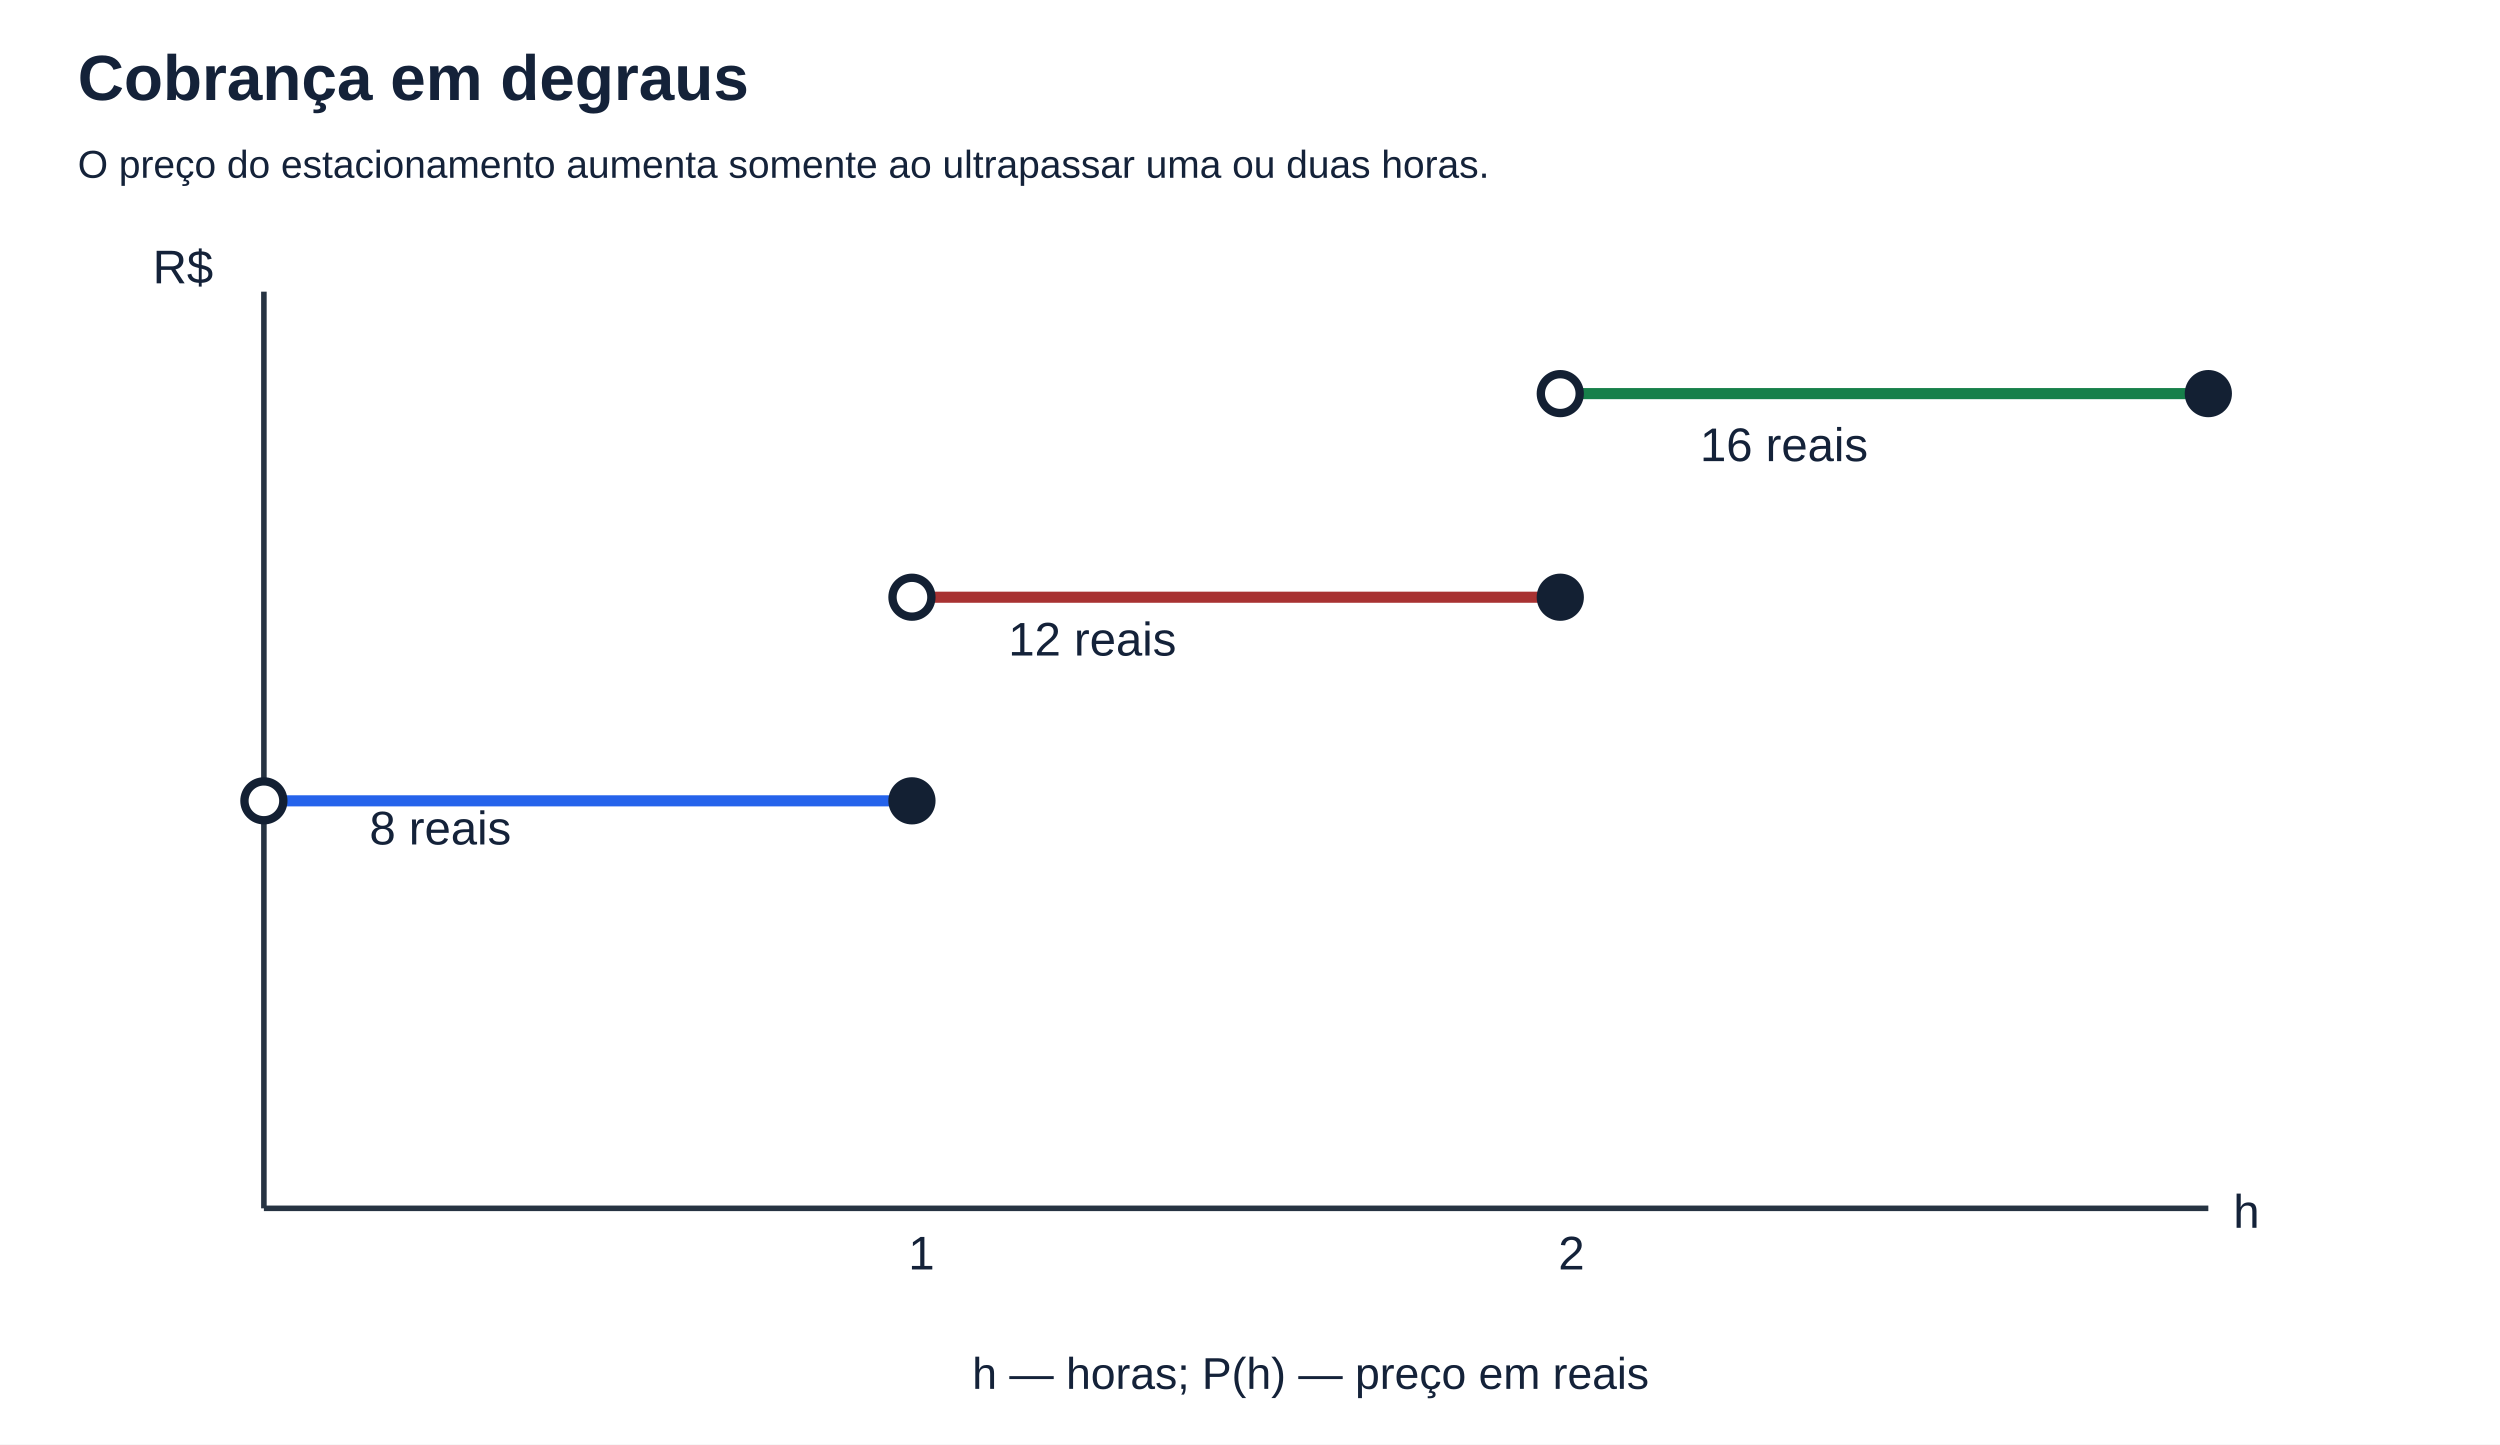
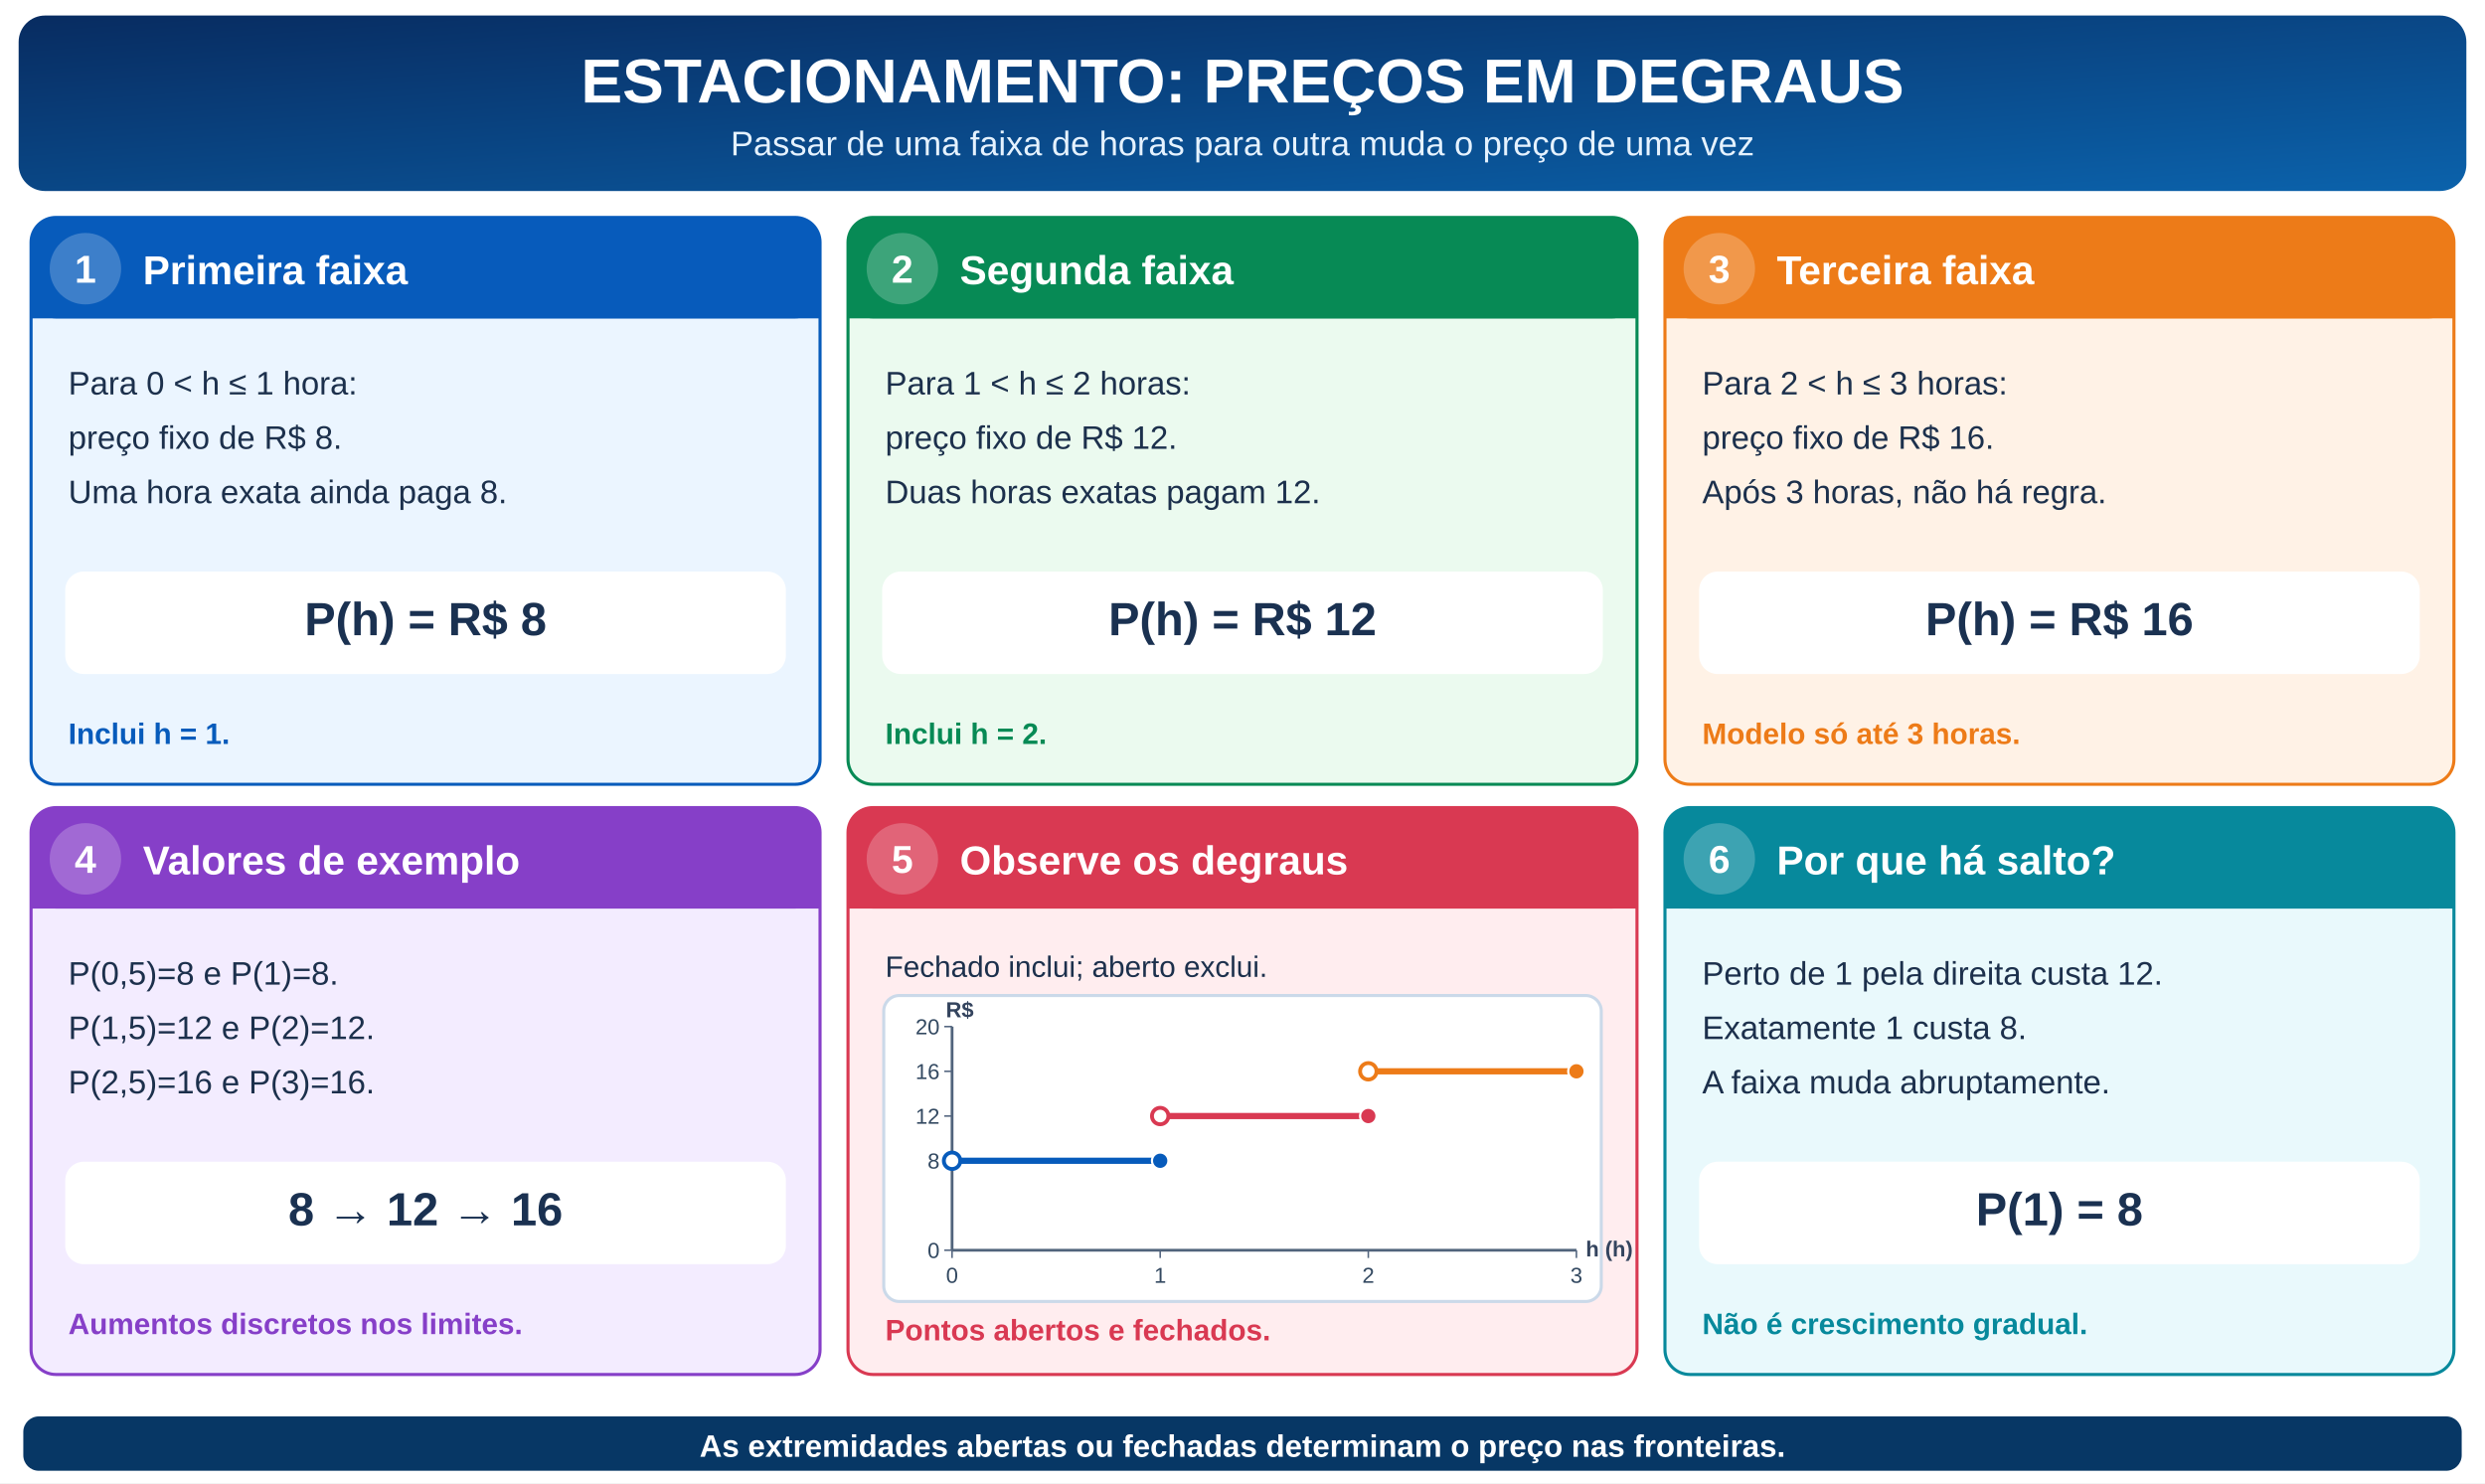
- <svg xmlns="http://www.w3.org/2000/svg" viewBox="0 0 900 520" role="img" aria-labelledby="t d">
-   <rect width="900" height="520" fill="#fff" />
-   <g fill="#142239" font-family="Arial,sans-serif">
-     <text x="28" y="36" font-weight="bold" font-size="23">Cobrança em degraus</text>
-     <text x="28" y="64" font-size="14">O preço do estacionamento aumenta somente ao ultrapassar uma ou duas horas.</text>
-   </g>
-   <g stroke="#263342" stroke-width="2" fill="none">
-     <path d="M95 435 H795 M95 435 V105" />
-   </g>
-   <text x="55" y="102" font-family="Arial,sans-serif" font-size="17" fill="#142239">R$</text>
-   <text x="804" y="442" font-family="Arial,sans-serif" font-size="17" fill="#142239">h</text>
-   <text x="327" y="457" font-family="Arial,sans-serif" font-size="17" fill="#142239">1</text>
-   <text x="561" y="457" font-family="Arial,sans-serif" font-size="17" fill="#142239">2</text>
-   <path d="M95.0 288.3 L328.3 288.3" fill="none" stroke="#2563eb" stroke-width="4" />
-   <path d="M328.3 215.0 L561.7 215.0" fill="none" stroke="#a83232" stroke-width="4" />
-   <path d="M561.7 141.7 L795.0 141.7" fill="none" stroke="#17804a" stroke-width="4" />
-   <circle cx="95.0" cy="288.3" r="7" stroke="#132033" stroke-width="3" fill="#fff" />
-   <circle cx="328.3" cy="288.3" r="7" stroke="#132033" stroke-width="3" fill="#132033" />
-   <circle cx="328.3" cy="215.0" r="7" stroke="#132033" stroke-width="3" fill="#fff" />
-   <circle cx="561.7" cy="215.0" r="7" stroke="#132033" stroke-width="3" fill="#132033" />
-   <circle cx="561.7" cy="141.7" r="7" stroke="#132033" stroke-width="3" fill="#fff" />
-   <circle cx="795.0" cy="141.7" r="7" stroke="#132033" stroke-width="3" fill="#132033" />
-   <text x="133" y="304" font-family="Arial,sans-serif" font-size="17" fill="#142239">8 reais</text>
-   <text x="363" y="236" font-family="Arial,sans-serif" font-size="17" fill="#142239">12 reais</text>
-   <text x="612" y="166" font-family="Arial,sans-serif" font-size="17" fill="#142239">16 reais</text>
-   <g font-family="Arial,sans-serif" font-size="16" fill="#142239">
-     <text x="350" y="500">h — horas; P(h) — preço em reais</text>
-   </g>
+ <svg xmlns="http://www.w3.org/2000/svg" viewBox="0 0 1600 955" role="img" aria-labelledby="title desc">
+   <rect x="0" y="0" width="1600" height="955" rx="0" fill="#fff" />
+   <defs>
+     <linearGradient id="blue" x1="0" y1="0" x2="1" y2="1">
+       <stop offset="0" stop-color="#082c61" />
+       <stop offset="1" stop-color="#0b62ab" />
+     </linearGradient>
+   </defs>
+   <rect x="12" y="10" width="1576" height="113" rx="17" fill="url(#blue)" />
+   <text x="800" y="66" text-anchor="middle" font-family="Arial,DejaVu Sans,sans-serif" font-size="40" font-weight="700" fill="#fff">ESTACIONAMENTO: PREÇOS EM DEGRAUS</text>
+   <text x="800" y="100" text-anchor="middle" font-family="Arial,DejaVu Sans,sans-serif" font-size="22" font-weight="400" fill="#e5f2ff">Passar de uma faixa de horas para outra muda o preço de uma vez</text>
+   <rect x="20" y="140" width="508" height="365" rx="16" fill="#ebf5ff" stroke="#075bbb" stroke-width="2" />
+   <rect x="20" y="140" width="508" height="65" rx="16" fill="#075bbb" />
+   <rect x="20" y="189" width="508" height="16" rx="0" fill="#075bbb" />
+   <circle cx="55" cy="173" r="23" fill="#fff" opacity=".22" />
+   <text x="55" y="182" text-anchor="middle" font-family="Arial,DejaVu Sans,sans-serif" font-size="25" font-weight="700" fill="#fff">1</text>
+   <text x="92" y="183" text-anchor="start" font-family="Arial,DejaVu Sans,sans-serif" font-size="26" font-weight="700" fill="#fff">Primeira faixa</text>
+   <text x="44" y="254" text-anchor="start" font-family="Arial,DejaVu Sans,sans-serif" font-size="21" font-weight="400" fill="#1c304c">Para 0 &lt; h ≤ 1 hora:</text>
+   <text x="44" y="289" text-anchor="start" font-family="Arial,DejaVu Sans,sans-serif" font-size="21" font-weight="400" fill="#1c304c">preço fixo de R$ 8.</text>
+   <text x="44" y="324" text-anchor="start" font-family="Arial,DejaVu Sans,sans-serif" font-size="21" font-weight="400" fill="#1c304c">Uma hora exata ainda paga 8.</text>
+   <rect x="42" y="368" width="464" height="66" rx="12" fill="#fff" />
+   <text x="274" y="409" text-anchor="middle" font-family="Arial,DejaVu Sans,sans-serif" font-size="30" font-weight="700" fill="#1a3151">P(h) = R$ 8</text>
+   <text x="44" y="479" text-anchor="start" font-family="Arial,DejaVu Sans,sans-serif" font-size="19" font-weight="700" fill="#075bbb">Inclui h = 1.</text>
+   <rect x="546" y="140" width="508" height="365" rx="16" fill="#ebfaef" stroke="#078a55" stroke-width="2" />
+   <rect x="546" y="140" width="508" height="65" rx="16" fill="#078a55" />
+   <rect x="546" y="189" width="508" height="16" rx="0" fill="#078a55" />
+   <circle cx="581" cy="173" r="23" fill="#fff" opacity=".22" />
+   <text x="581" y="182" text-anchor="middle" font-family="Arial,DejaVu Sans,sans-serif" font-size="25" font-weight="700" fill="#fff">2</text>
+   <text x="618" y="183" text-anchor="start" font-family="Arial,DejaVu Sans,sans-serif" font-size="26" font-weight="700" fill="#fff">Segunda faixa</text>
+   <text x="570" y="254" text-anchor="start" font-family="Arial,DejaVu Sans,sans-serif" font-size="21" font-weight="400" fill="#1c304c">Para 1 &lt; h ≤ 2 horas:</text>
+   <text x="570" y="289" text-anchor="start" font-family="Arial,DejaVu Sans,sans-serif" font-size="21" font-weight="400" fill="#1c304c">preço fixo de R$ 12.</text>
+   <text x="570" y="324" text-anchor="start" font-family="Arial,DejaVu Sans,sans-serif" font-size="21" font-weight="400" fill="#1c304c">Duas horas exatas pagam 12.</text>
+   <rect x="568" y="368" width="464" height="66" rx="12" fill="#fff" />
+   <text x="800" y="409" text-anchor="middle" font-family="Arial,DejaVu Sans,sans-serif" font-size="30" font-weight="700" fill="#1a3151">P(h) = R$ 12</text>
+   <text x="570" y="479" text-anchor="start" font-family="Arial,DejaVu Sans,sans-serif" font-size="19" font-weight="700" fill="#078a55">Inclui h = 2.</text>
+   <rect x="1072" y="140" width="508" height="365" rx="16" fill="#fff2e6" stroke="#ed7b18" stroke-width="2" />
+   <rect x="1072" y="140" width="508" height="65" rx="16" fill="#ed7b18" />
+   <rect x="1072" y="189" width="508" height="16" rx="0" fill="#ed7b18" />
+   <circle cx="1107" cy="173" r="23" fill="#fff" opacity=".22" />
+   <text x="1107" y="182" text-anchor="middle" font-family="Arial,DejaVu Sans,sans-serif" font-size="25" font-weight="700" fill="#fff">3</text>
+   <text x="1144" y="183" text-anchor="start" font-family="Arial,DejaVu Sans,sans-serif" font-size="26" font-weight="700" fill="#fff">Terceira faixa</text>
+   <text x="1096" y="254" text-anchor="start" font-family="Arial,DejaVu Sans,sans-serif" font-size="21" font-weight="400" fill="#1c304c">Para 2 &lt; h ≤ 3 horas:</text>
+   <text x="1096" y="289" text-anchor="start" font-family="Arial,DejaVu Sans,sans-serif" font-size="21" font-weight="400" fill="#1c304c">preço fixo de R$ 16.</text>
+   <text x="1096" y="324" text-anchor="start" font-family="Arial,DejaVu Sans,sans-serif" font-size="21" font-weight="400" fill="#1c304c">Após 3 horas, não há regra.</text>
+   <rect x="1094" y="368" width="464" height="66" rx="12" fill="#fff" />
+   <text x="1326" y="409" text-anchor="middle" font-family="Arial,DejaVu Sans,sans-serif" font-size="30" font-weight="700" fill="#1a3151">P(h) = R$ 16</text>
+   <text x="1096" y="479" text-anchor="start" font-family="Arial,DejaVu Sans,sans-serif" font-size="19" font-weight="700" fill="#ed7b18">Modelo só até 3 horas.</text>
+   <rect x="20" y="520" width="508" height="365" rx="16" fill="#f3ecff" stroke="#863fc8" stroke-width="2" />
+   <rect x="20" y="520" width="508" height="65" rx="16" fill="#863fc8" />
+   <rect x="20" y="569" width="508" height="16" rx="0" fill="#863fc8" />
+   <circle cx="55" cy="553" r="23" fill="#fff" opacity=".22" />
+   <text x="55" y="562" text-anchor="middle" font-family="Arial,DejaVu Sans,sans-serif" font-size="25" font-weight="700" fill="#fff">4</text>
+   <text x="92" y="563" text-anchor="start" font-family="Arial,DejaVu Sans,sans-serif" font-size="26" font-weight="700" fill="#fff">Valores de exemplo</text>
+   <text x="44" y="634" text-anchor="start" font-family="Arial,DejaVu Sans,sans-serif" font-size="21" font-weight="400" fill="#1c304c">P(0,5)=8 e P(1)=8.</text>
+   <text x="44" y="669" text-anchor="start" font-family="Arial,DejaVu Sans,sans-serif" font-size="21" font-weight="400" fill="#1c304c">P(1,5)=12 e P(2)=12.</text>
+   <text x="44" y="704" text-anchor="start" font-family="Arial,DejaVu Sans,sans-serif" font-size="21" font-weight="400" fill="#1c304c">P(2,5)=16 e P(3)=16.</text>
+   <rect x="42" y="748" width="464" height="66" rx="12" fill="#fff" />
+   <text x="274" y="789" text-anchor="middle" font-family="Arial,DejaVu Sans,sans-serif" font-size="30" font-weight="700" fill="#1a3151">8 → 12 → 16</text>
+   <text x="44" y="859" text-anchor="start" font-family="Arial,DejaVu Sans,sans-serif" font-size="19" font-weight="700" fill="#863fc8">Aumentos discretos nos limites.</text>
+   <rect x="546" y="520" width="508" height="365" rx="16" fill="#ffedef" stroke="#d93952" stroke-width="2" />
+   <rect x="546" y="520" width="508" height="65" rx="16" fill="#d93952" />
+   <rect x="546" y="569" width="508" height="16" rx="0" fill="#d93952" />
+   <circle cx="581" cy="553" r="23" fill="#fff" opacity=".22" />
+   <text x="581" y="562" text-anchor="middle" font-family="Arial,DejaVu Sans,sans-serif" font-size="25" font-weight="700" fill="#fff">5</text>
+   <text x="618" y="563" text-anchor="start" font-family="Arial,DejaVu Sans,sans-serif" font-size="26" font-weight="700" fill="#fff">Observe os degraus</text>
+   <text x="570" y="629" text-anchor="start" font-family="Arial,DejaVu Sans,sans-serif" font-size="19" font-weight="400" fill="#1c304c">Fechado inclui; aberto exclui.</text>
+   <rect x="569" y="641" width="462" height="197" rx="10" fill="#fff" stroke="#cbd9e9" stroke-width="2" />
+   <line x1="613" y1="661" x2="613" y2="805" stroke="#51647c" stroke-width="1.8" />
+   <line x1="613" y1="805" x2="1015" y2="805" stroke="#51647c" stroke-width="1.8" />
+   <line x1="613" y1="805" x2="613" y2="810" stroke="#52647e" stroke-width="1" />
+   <text x="613" y="826" text-anchor="middle" font-family="Arial,DejaVu Sans,sans-serif" font-size="14" font-weight="400" fill="#334961">0</text>
+   <line x1="747" y1="805" x2="747" y2="810" stroke="#52647e" stroke-width="1" />
+   <text x="747" y="826" text-anchor="middle" font-family="Arial,DejaVu Sans,sans-serif" font-size="14" font-weight="400" fill="#334961">1</text>
+   <line x1="881" y1="805" x2="881" y2="810" stroke="#52647e" stroke-width="1" />
+   <text x="881" y="826" text-anchor="middle" font-family="Arial,DejaVu Sans,sans-serif" font-size="14" font-weight="400" fill="#334961">2</text>
+   <line x1="1015" y1="805" x2="1015" y2="810" stroke="#52647e" stroke-width="1" />
+   <text x="1015" y="826" text-anchor="middle" font-family="Arial,DejaVu Sans,sans-serif" font-size="14" font-weight="400" fill="#334961">3</text>
+   <line x1="608" y1="805" x2="613" y2="805" stroke="#52647e" stroke-width="1" />
+   <text x="605" y="810" text-anchor="end" font-family="Arial,DejaVu Sans,sans-serif" font-size="14" font-weight="400" fill="#334961">0</text>
+   <line x1="608" y1="747.4" x2="613" y2="747.4" stroke="#52647e" stroke-width="1" />
+   <text x="605" y="752.4" text-anchor="end" font-family="Arial,DejaVu Sans,sans-serif" font-size="14" font-weight="400" fill="#334961">8</text>
+   <line x1="608" y1="718.6" x2="613" y2="718.6" stroke="#52647e" stroke-width="1" />
+   <text x="605" y="723.6" text-anchor="end" font-family="Arial,DejaVu Sans,sans-serif" font-size="14" font-weight="400" fill="#334961">12</text>
+   <line x1="608" y1="689.8" x2="613" y2="689.8" stroke="#52647e" stroke-width="1" />
+   <text x="605" y="694.8" text-anchor="end" font-family="Arial,DejaVu Sans,sans-serif" font-size="14" font-weight="400" fill="#334961">16</text>
+   <line x1="608" y1="661" x2="613" y2="661" stroke="#52647e" stroke-width="1" />
+   <text x="605" y="666" text-anchor="end" font-family="Arial,DejaVu Sans,sans-serif" font-size="14" font-weight="400" fill="#334961">20</text>
+   <text x="1021" y="809" text-anchor="start" font-family="Arial,DejaVu Sans,sans-serif" font-size="14" font-weight="700" fill="#34445e">h (h)</text>
+   <text x="609" y="655" text-anchor="start" font-family="Arial,DejaVu Sans,sans-serif" font-size="14" font-weight="700" fill="#34445e">R$</text>
+   <polyline points="613.0,747.4 747.0,747.4" fill="none" stroke="#075bbb" stroke-width="4" />
+   <circle cx="613" cy="747.4" r="5.3" fill="#fff" stroke="#075bbb" stroke-width="2.5" />
+   <circle cx="747" cy="747.4" r="5.3" fill="#075bbb" stroke="#fff" stroke-width="1.4" />
+   <polyline points="747.0,718.6 881.0,718.6" fill="none" stroke="#d93952" stroke-width="4" />
+   <circle cx="747" cy="718.6" r="5.3" fill="#fff" stroke="#d93952" stroke-width="2.5" />
+   <circle cx="881" cy="718.6" r="5.3" fill="#d93952" stroke="#fff" stroke-width="1.4" />
+   <polyline points="881.0,689.8 1015.0,689.8" fill="none" stroke="#ed7b18" stroke-width="4" />
+   <circle cx="881" cy="689.8" r="5.3" fill="#fff" stroke="#ed7b18" stroke-width="2.5" />
+   <circle cx="1015" cy="689.8" r="5.3" fill="#ed7b18" stroke="#fff" stroke-width="1.4" />
+   <text x="570" y="863" text-anchor="start" font-family="Arial,DejaVu Sans,sans-serif" font-size="19" font-weight="700" fill="#d93952">Pontos abertos e fechados.</text>
+   <rect x="1072" y="520" width="508" height="365" rx="16" fill="#e9f9fc" stroke="#07899c" stroke-width="2" />
+   <rect x="1072" y="520" width="508" height="65" rx="16" fill="#07899c" />
+   <rect x="1072" y="569" width="508" height="16" rx="0" fill="#07899c" />
+   <circle cx="1107" cy="553" r="23" fill="#fff" opacity=".22" />
+   <text x="1107" y="562" text-anchor="middle" font-family="Arial,DejaVu Sans,sans-serif" font-size="25" font-weight="700" fill="#fff">6</text>
+   <text x="1144" y="563" text-anchor="start" font-family="Arial,DejaVu Sans,sans-serif" font-size="26" font-weight="700" fill="#fff">Por que há salto?</text>
+   <text x="1096" y="634" text-anchor="start" font-family="Arial,DejaVu Sans,sans-serif" font-size="21" font-weight="400" fill="#1c304c">Perto de 1 pela direita custa 12.</text>
+   <text x="1096" y="669" text-anchor="start" font-family="Arial,DejaVu Sans,sans-serif" font-size="21" font-weight="400" fill="#1c304c">Exatamente 1 custa 8.</text>
+   <text x="1096" y="704" text-anchor="start" font-family="Arial,DejaVu Sans,sans-serif" font-size="21" font-weight="400" fill="#1c304c">A faixa muda abruptamente.</text>
+   <rect x="1094" y="748" width="464" height="66" rx="12" fill="#fff" />
+   <text x="1326" y="789" text-anchor="middle" font-family="Arial,DejaVu Sans,sans-serif" font-size="30" font-weight="700" fill="#1a3151">P(1) = 8</text>
+   <text x="1096" y="859" text-anchor="start" font-family="Arial,DejaVu Sans,sans-serif" font-size="19" font-weight="700" fill="#07899c">Não é crescimento gradual.</text>
+   <rect x="15" y="912" width="1570" height="35" rx="10" fill="#073765" />
+   <text x="800" y="938" text-anchor="middle" font-family="Arial,DejaVu Sans,sans-serif" font-size="20" font-weight="700" fill="#fff">As extremidades abertas ou fechadas determinam o preço nas fronteiras.</text>
</svg>
